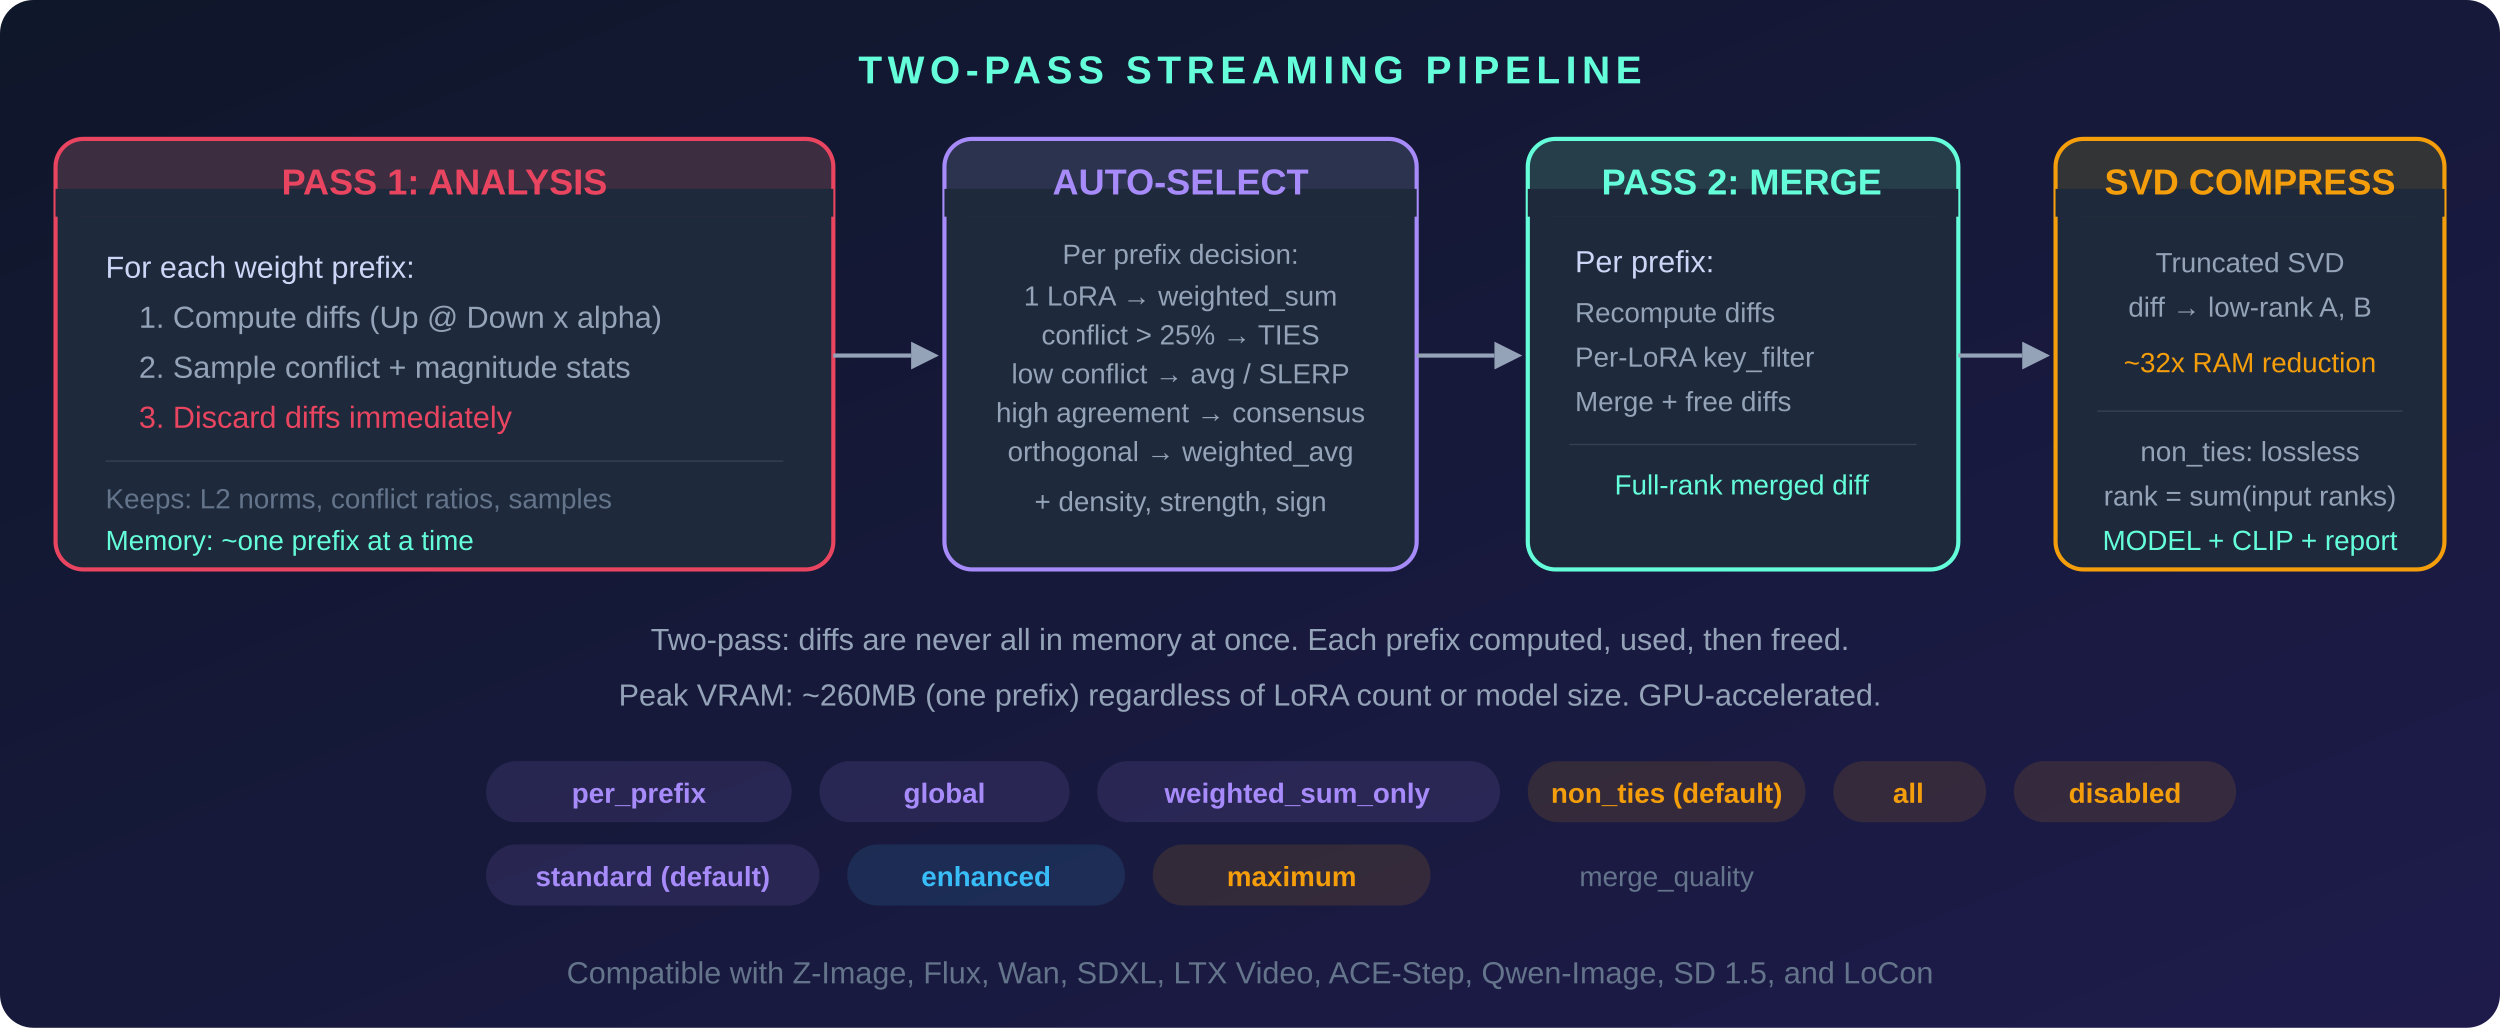
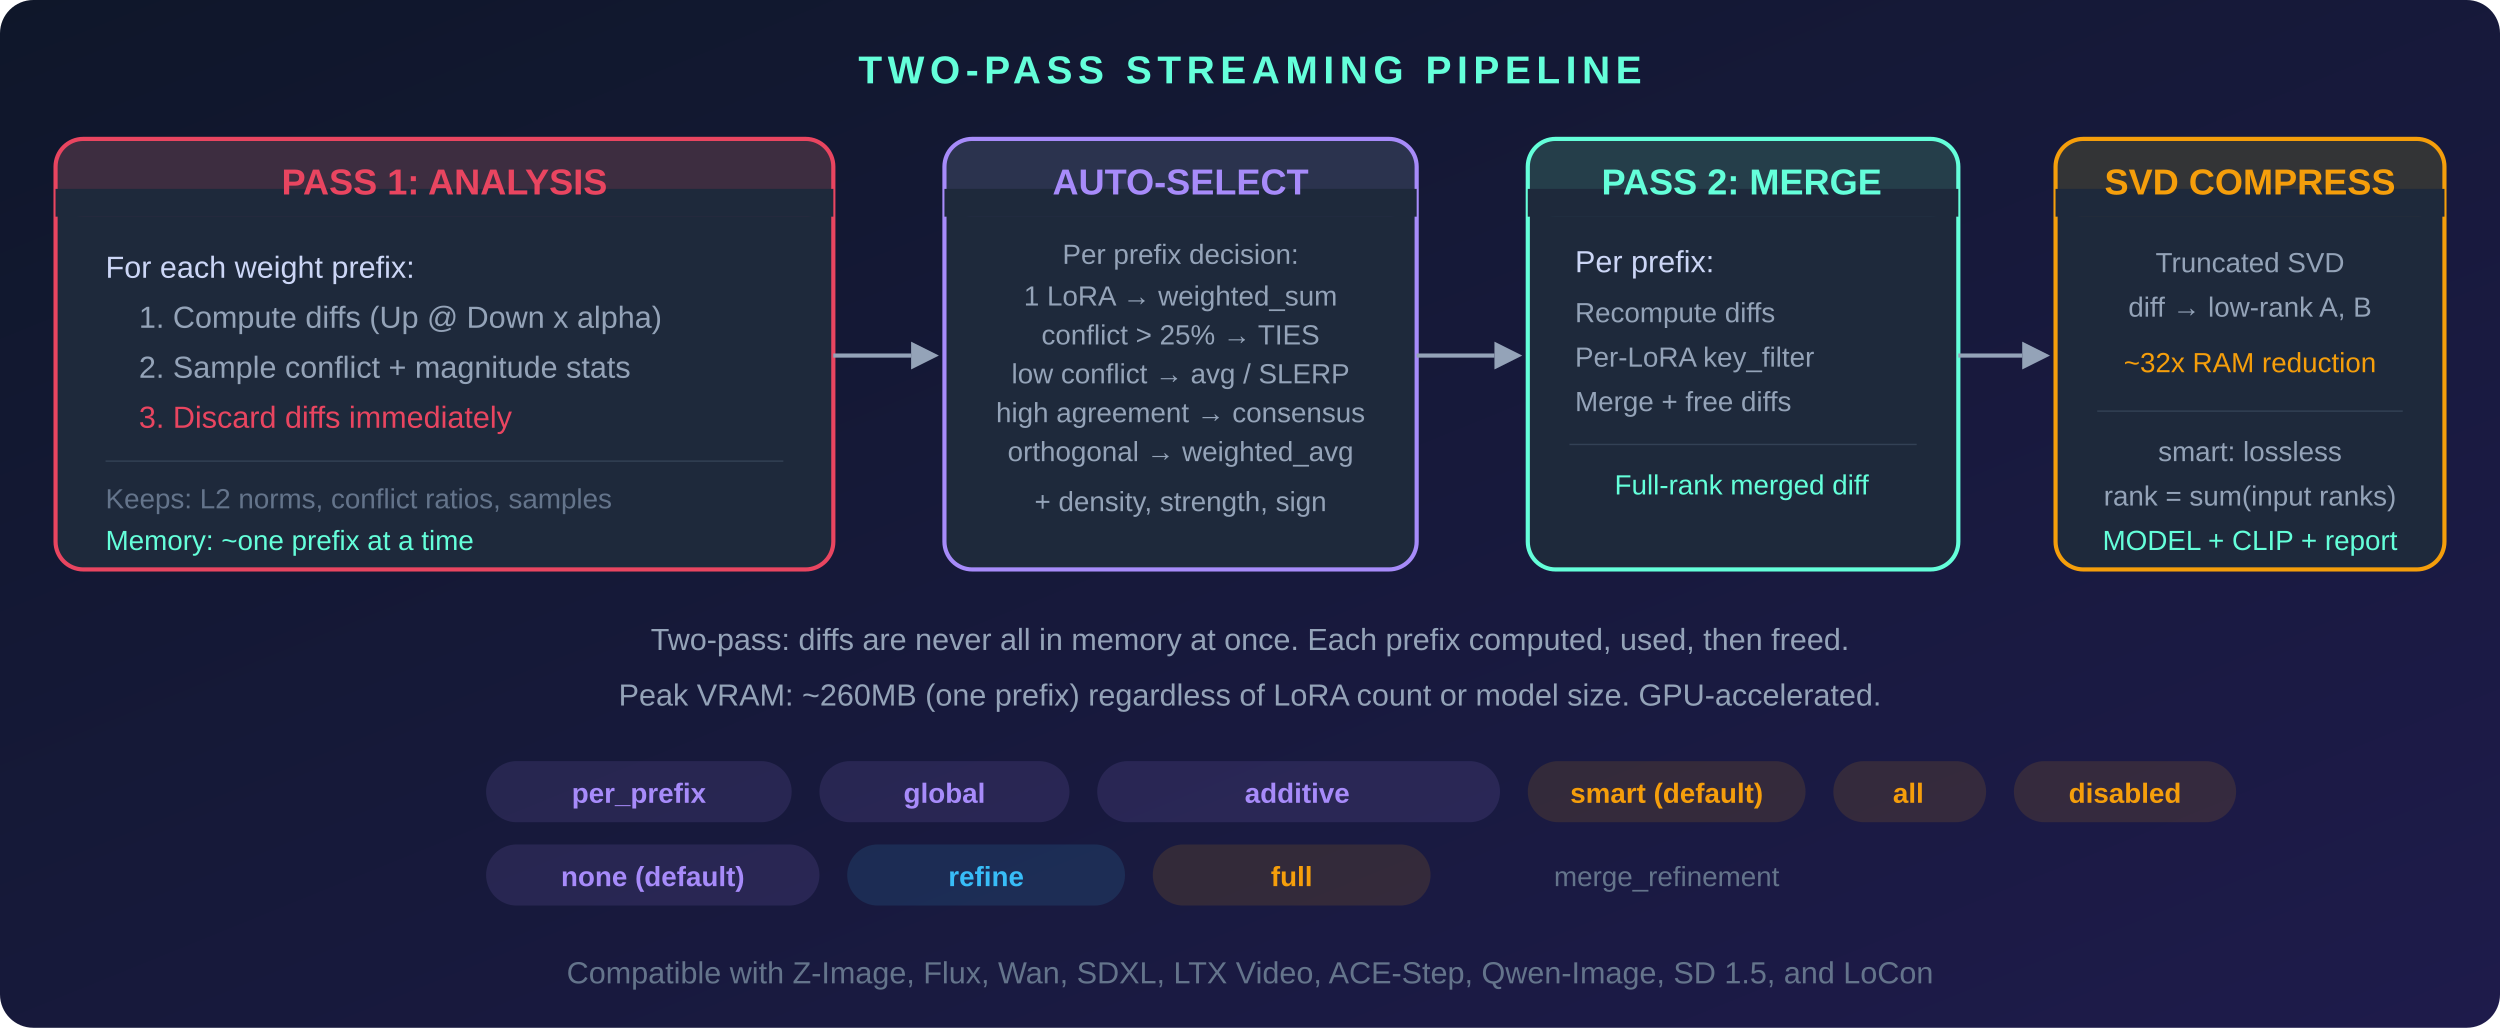
<svg xmlns="http://www.w3.org/2000/svg" viewBox="0 0 900 370">
  <defs>
    <linearGradient id="pbg" x1="0%" y1="0%" x2="100%" y2="100%">
      <stop offset="0%" style="stop-color:#0f172a" />
      <stop offset="100%" style="stop-color:#1e1b4b" />
    </linearGradient>
  </defs>
  <rect width="900" height="370" rx="12" fill="url(#pbg)" />
  <text x="450" y="30" font-family="Segoe UI, Arial, sans-serif" font-size="14" fill="#64ffda" text-anchor="middle" font-weight="700" letter-spacing="2">TWO-PASS STREAMING PIPELINE</text>
  <rect x="20" y="50" width="280" height="155" rx="10" fill="#1e293b" stroke="#e94560" stroke-width="1.5" />
  <rect x="20" y="50" width="280" height="28" rx="10" fill="#e94560" opacity="0.15" />
  <rect x="20" y="68" width="280" height="10" fill="#1e293b" />
  <text x="160" y="70" font-family="Segoe UI, Arial, sans-serif" font-size="13" fill="#e94560" text-anchor="middle" font-weight="700">PASS 1: ANALYSIS</text>
  <text x="38" y="100" font-family="Segoe UI, Arial, sans-serif" font-size="11" fill="#ccd6f6">For each weight prefix:</text>
  <text x="50" y="118" font-family="Segoe UI, Arial, sans-serif" font-size="11" fill="#94a3b8">1. Compute diffs (Up @ Down x alpha)</text>
  <text x="50" y="136" font-family="Segoe UI, Arial, sans-serif" font-size="11" fill="#94a3b8">2. Sample conflict + magnitude stats</text>
  <text x="50" y="154" font-family="Segoe UI, Arial, sans-serif" font-size="11" fill="#e94560">3. Discard diffs immediately</text>
  <line x1="38" y1="166" x2="282" y2="166" stroke="#334155" stroke-width="0.5" />
  <text x="38" y="183" font-family="Segoe UI, Arial, sans-serif" font-size="10" fill="#64748b">Keeps: L2 norms, conflict ratios, samples</text>
  <text x="38" y="198" font-family="Segoe UI, Arial, sans-serif" font-size="10" fill="#64ffda">Memory: ~one prefix at a time</text>
  <line x1="300" y1="128" x2="328" y2="128" stroke="#94a3b8" stroke-width="1.5" />
  <polygon points="328,123 338,128 328,133" fill="#94a3b8" />
  <rect x="340" y="50" width="170" height="155" rx="10" fill="#1e293b" stroke="#a78bfa" stroke-width="1.5" />
  <rect x="340" y="50" width="170" height="28" rx="10" fill="#a78bfa" opacity="0.1" />
  <rect x="340" y="68" width="170" height="10" fill="#1e293b" />
  <text x="425" y="70" font-family="Segoe UI, Arial, sans-serif" font-size="13" fill="#a78bfa" text-anchor="middle" font-weight="700">AUTO-SELECT</text>
  <text x="425" y="95" font-family="Segoe UI, Arial, sans-serif" font-size="10" fill="#94a3b8" text-anchor="middle">Per prefix decision:</text>
  <text x="425" y="110" font-family="Segoe UI, Arial, sans-serif" font-size="10" fill="#94a3b8" text-anchor="middle">1 LoRA → weighted_sum</text>
  <text x="425" y="124" font-family="Segoe UI, Arial, sans-serif" font-size="10" fill="#94a3b8" text-anchor="middle">conflict &gt; 25% → TIES</text>
  <text x="425" y="138" font-family="Segoe UI, Arial, sans-serif" font-size="10" fill="#94a3b8" text-anchor="middle">low conflict → avg / SLERP</text>
  <text x="425" y="152" font-family="Segoe UI, Arial, sans-serif" font-size="10" fill="#94a3b8" text-anchor="middle">high agreement → consensus</text>
  <text x="425" y="166" font-family="Segoe UI, Arial, sans-serif" font-size="10" fill="#94a3b8" text-anchor="middle">orthogonal → weighted_avg</text>
  <text x="425" y="184" font-family="Segoe UI, Arial, sans-serif" font-size="10" fill="#94a3b8" text-anchor="middle">+ density, strength, sign</text>
  <line x1="510" y1="128" x2="538" y2="128" stroke="#94a3b8" stroke-width="1.5" />
  <polygon points="538,123 548,128 538,133" fill="#94a3b8" />
  <rect x="550" y="50" width="155" height="155" rx="10" fill="#1e293b" stroke="#64ffda" stroke-width="1.5" />
  <rect x="550" y="50" width="155" height="28" rx="10" fill="#64ffda" opacity="0.1" />
  <rect x="550" y="68" width="155" height="10" fill="#1e293b" />
  <text x="627" y="70" font-family="Segoe UI, Arial, sans-serif" font-size="13" fill="#64ffda" text-anchor="middle" font-weight="700">PASS 2: MERGE</text>
  <text x="567" y="98" font-family="Segoe UI, Arial, sans-serif" font-size="11" fill="#ccd6f6">Per prefix:</text>
  <text x="567" y="116" font-family="Segoe UI, Arial, sans-serif" font-size="10" fill="#94a3b8">Recompute diffs</text>
  <text x="567" y="132" font-family="Segoe UI, Arial, sans-serif" font-size="10" fill="#94a3b8">Per-LoRA key_filter</text>
  <text x="567" y="148" font-family="Segoe UI, Arial, sans-serif" font-size="10" fill="#94a3b8">Merge + free diffs</text>
  <line x1="565" y1="160" x2="690" y2="160" stroke="#334155" stroke-width="0.5" />
  <text x="627" y="178" font-family="Segoe UI, Arial, sans-serif" font-size="10" fill="#64ffda" text-anchor="middle">Full-rank merged diff</text>
  <line x1="705" y1="128" x2="728" y2="128" stroke="#94a3b8" stroke-width="1.5" />
  <polygon points="728,123 738,128 728,133" fill="#94a3b8" />
  <rect x="740" y="50" width="140" height="155" rx="10" fill="#1e293b" stroke="#f59e0b" stroke-width="1.5" />
  <rect x="740" y="50" width="140" height="28" rx="10" fill="#f59e0b" opacity="0.1" />
  <rect x="740" y="68" width="140" height="10" fill="#1e293b" />
  <text x="810" y="70" font-family="Segoe UI, Arial, sans-serif" font-size="13" fill="#f59e0b" text-anchor="middle" font-weight="700">SVD COMPRESS</text>
  <text x="810" y="98" font-family="Segoe UI, Arial, sans-serif" font-size="10" fill="#94a3b8" text-anchor="middle">Truncated SVD</text>
  <text x="810" y="114" font-family="Segoe UI, Arial, sans-serif" font-size="10" fill="#94a3b8" text-anchor="middle">diff → low-rank A, B</text>
  <text x="810" y="134" font-family="Segoe UI, Arial, sans-serif" font-size="10" fill="#f59e0b" text-anchor="middle">~32x RAM reduction</text>
  <line x1="755" y1="148" x2="865" y2="148" stroke="#334155" stroke-width="0.5" />
-   <text x="810" y="166" font-family="Segoe UI, Arial, sans-serif" font-size="10" fill="#94a3b8" text-anchor="middle">non_ties: lossless</text>
+   <text x="810" y="166" font-family="Segoe UI, Arial, sans-serif" font-size="10" fill="#94a3b8" text-anchor="middle">smart: lossless</text>
  <text x="810" y="182" font-family="Segoe UI, Arial, sans-serif" font-size="10" fill="#94a3b8" text-anchor="middle">rank = sum(input ranks)</text>
  <text x="810" y="198" font-family="Segoe UI, Arial, sans-serif" font-size="10" fill="#64ffda" text-anchor="middle">MODEL + CLIP + report</text>
  <text x="450" y="234" font-family="Segoe UI, Arial, sans-serif" font-size="11" fill="#94a3b8" text-anchor="middle">Two-pass: diffs are never all in memory at once. Each prefix computed, used, then freed.</text>
  <text x="450" y="254" font-family="Segoe UI, Arial, sans-serif" font-size="11" fill="#94a3b8" text-anchor="middle">Peak VRAM: ~260MB (one prefix) regardless of LoRA count or model size. GPU-accelerated.</text>
  <rect x="175" y="274" width="110" height="22" rx="11" fill="#a78bfa" opacity="0.12" />
  <text x="230" y="289" font-family="Segoe UI, Arial, sans-serif" font-size="10" fill="#a78bfa" text-anchor="middle" font-weight="600">per_prefix</text>
  <rect x="295" y="274" width="90" height="22" rx="11" fill="#a78bfa" opacity="0.12" />
  <text x="340" y="289" font-family="Segoe UI, Arial, sans-serif" font-size="10" fill="#a78bfa" text-anchor="middle" font-weight="600">global</text>
  <rect x="395" y="274" width="145" height="22" rx="11" fill="#a78bfa" opacity="0.12" />
-   <text x="467" y="289" font-family="Segoe UI, Arial, sans-serif" font-size="10" fill="#a78bfa" text-anchor="middle" font-weight="600">weighted_sum_only</text>
+   <text x="467" y="289" font-family="Segoe UI, Arial, sans-serif" font-size="10" fill="#a78bfa" text-anchor="middle" font-weight="600">additive</text>
  <rect x="550" y="274" width="100" height="22" rx="11" fill="#f59e0b" opacity="0.12" />
-   <text x="600" y="289" font-family="Segoe UI, Arial, sans-serif" font-size="10" fill="#f59e0b" text-anchor="middle" font-weight="600">non_ties (default)</text>
+   <text x="600" y="289" font-family="Segoe UI, Arial, sans-serif" font-size="10" fill="#f59e0b" text-anchor="middle" font-weight="600">smart (default)</text>
  <rect x="660" y="274" width="55" height="22" rx="11" fill="#f59e0b" opacity="0.12" />
  <text x="687" y="289" font-family="Segoe UI, Arial, sans-serif" font-size="10" fill="#f59e0b" text-anchor="middle" font-weight="600">all</text>
  <rect x="725" y="274" width="80" height="22" rx="11" fill="#f59e0b" opacity="0.12" />
  <text x="765" y="289" font-family="Segoe UI, Arial, sans-serif" font-size="10" fill="#f59e0b" text-anchor="middle" font-weight="600">disabled</text>
  <rect x="175" y="304" width="120" height="22" rx="11" fill="#a78bfa" opacity="0.12" />
-   <text x="235" y="319" font-family="Segoe UI, Arial, sans-serif" font-size="10" fill="#a78bfa" text-anchor="middle" font-weight="600">standard (default)</text>
+   <text x="235" y="319" font-family="Segoe UI, Arial, sans-serif" font-size="10" fill="#a78bfa" text-anchor="middle" font-weight="600">none (default)</text>
  <rect x="305" y="304" width="100" height="22" rx="11" fill="#38bdf8" opacity="0.12" />
-   <text x="355" y="319" font-family="Segoe UI, Arial, sans-serif" font-size="10" fill="#38bdf8" text-anchor="middle" font-weight="600">enhanced</text>
+   <text x="355" y="319" font-family="Segoe UI, Arial, sans-serif" font-size="10" fill="#38bdf8" text-anchor="middle" font-weight="600">refine</text>
  <rect x="415" y="304" width="100" height="22" rx="11" fill="#f59e0b" opacity="0.12" />
-   <text x="465" y="319" font-family="Segoe UI, Arial, sans-serif" font-size="10" fill="#f59e0b" text-anchor="middle" font-weight="600">maximum</text>
-   <text x="600" y="319" font-family="Segoe UI, Arial, sans-serif" font-size="10" fill="#64748b" text-anchor="middle">merge_quality</text>
+   <text x="465" y="319" font-family="Segoe UI, Arial, sans-serif" font-size="10" fill="#f59e0b" text-anchor="middle" font-weight="600">full</text>
+   <text x="600" y="319" font-family="Segoe UI, Arial, sans-serif" font-size="10" fill="#64748b" text-anchor="middle">merge_refinement</text>
  <text x="450" y="354" font-family="Segoe UI, Arial, sans-serif" font-size="11" fill="#64748b" text-anchor="middle">Compatible with Z-Image, Flux, Wan, SDXL, LTX Video, ACE-Step, Qwen-Image, SD 1.5, and LoCon</text>
</svg>
